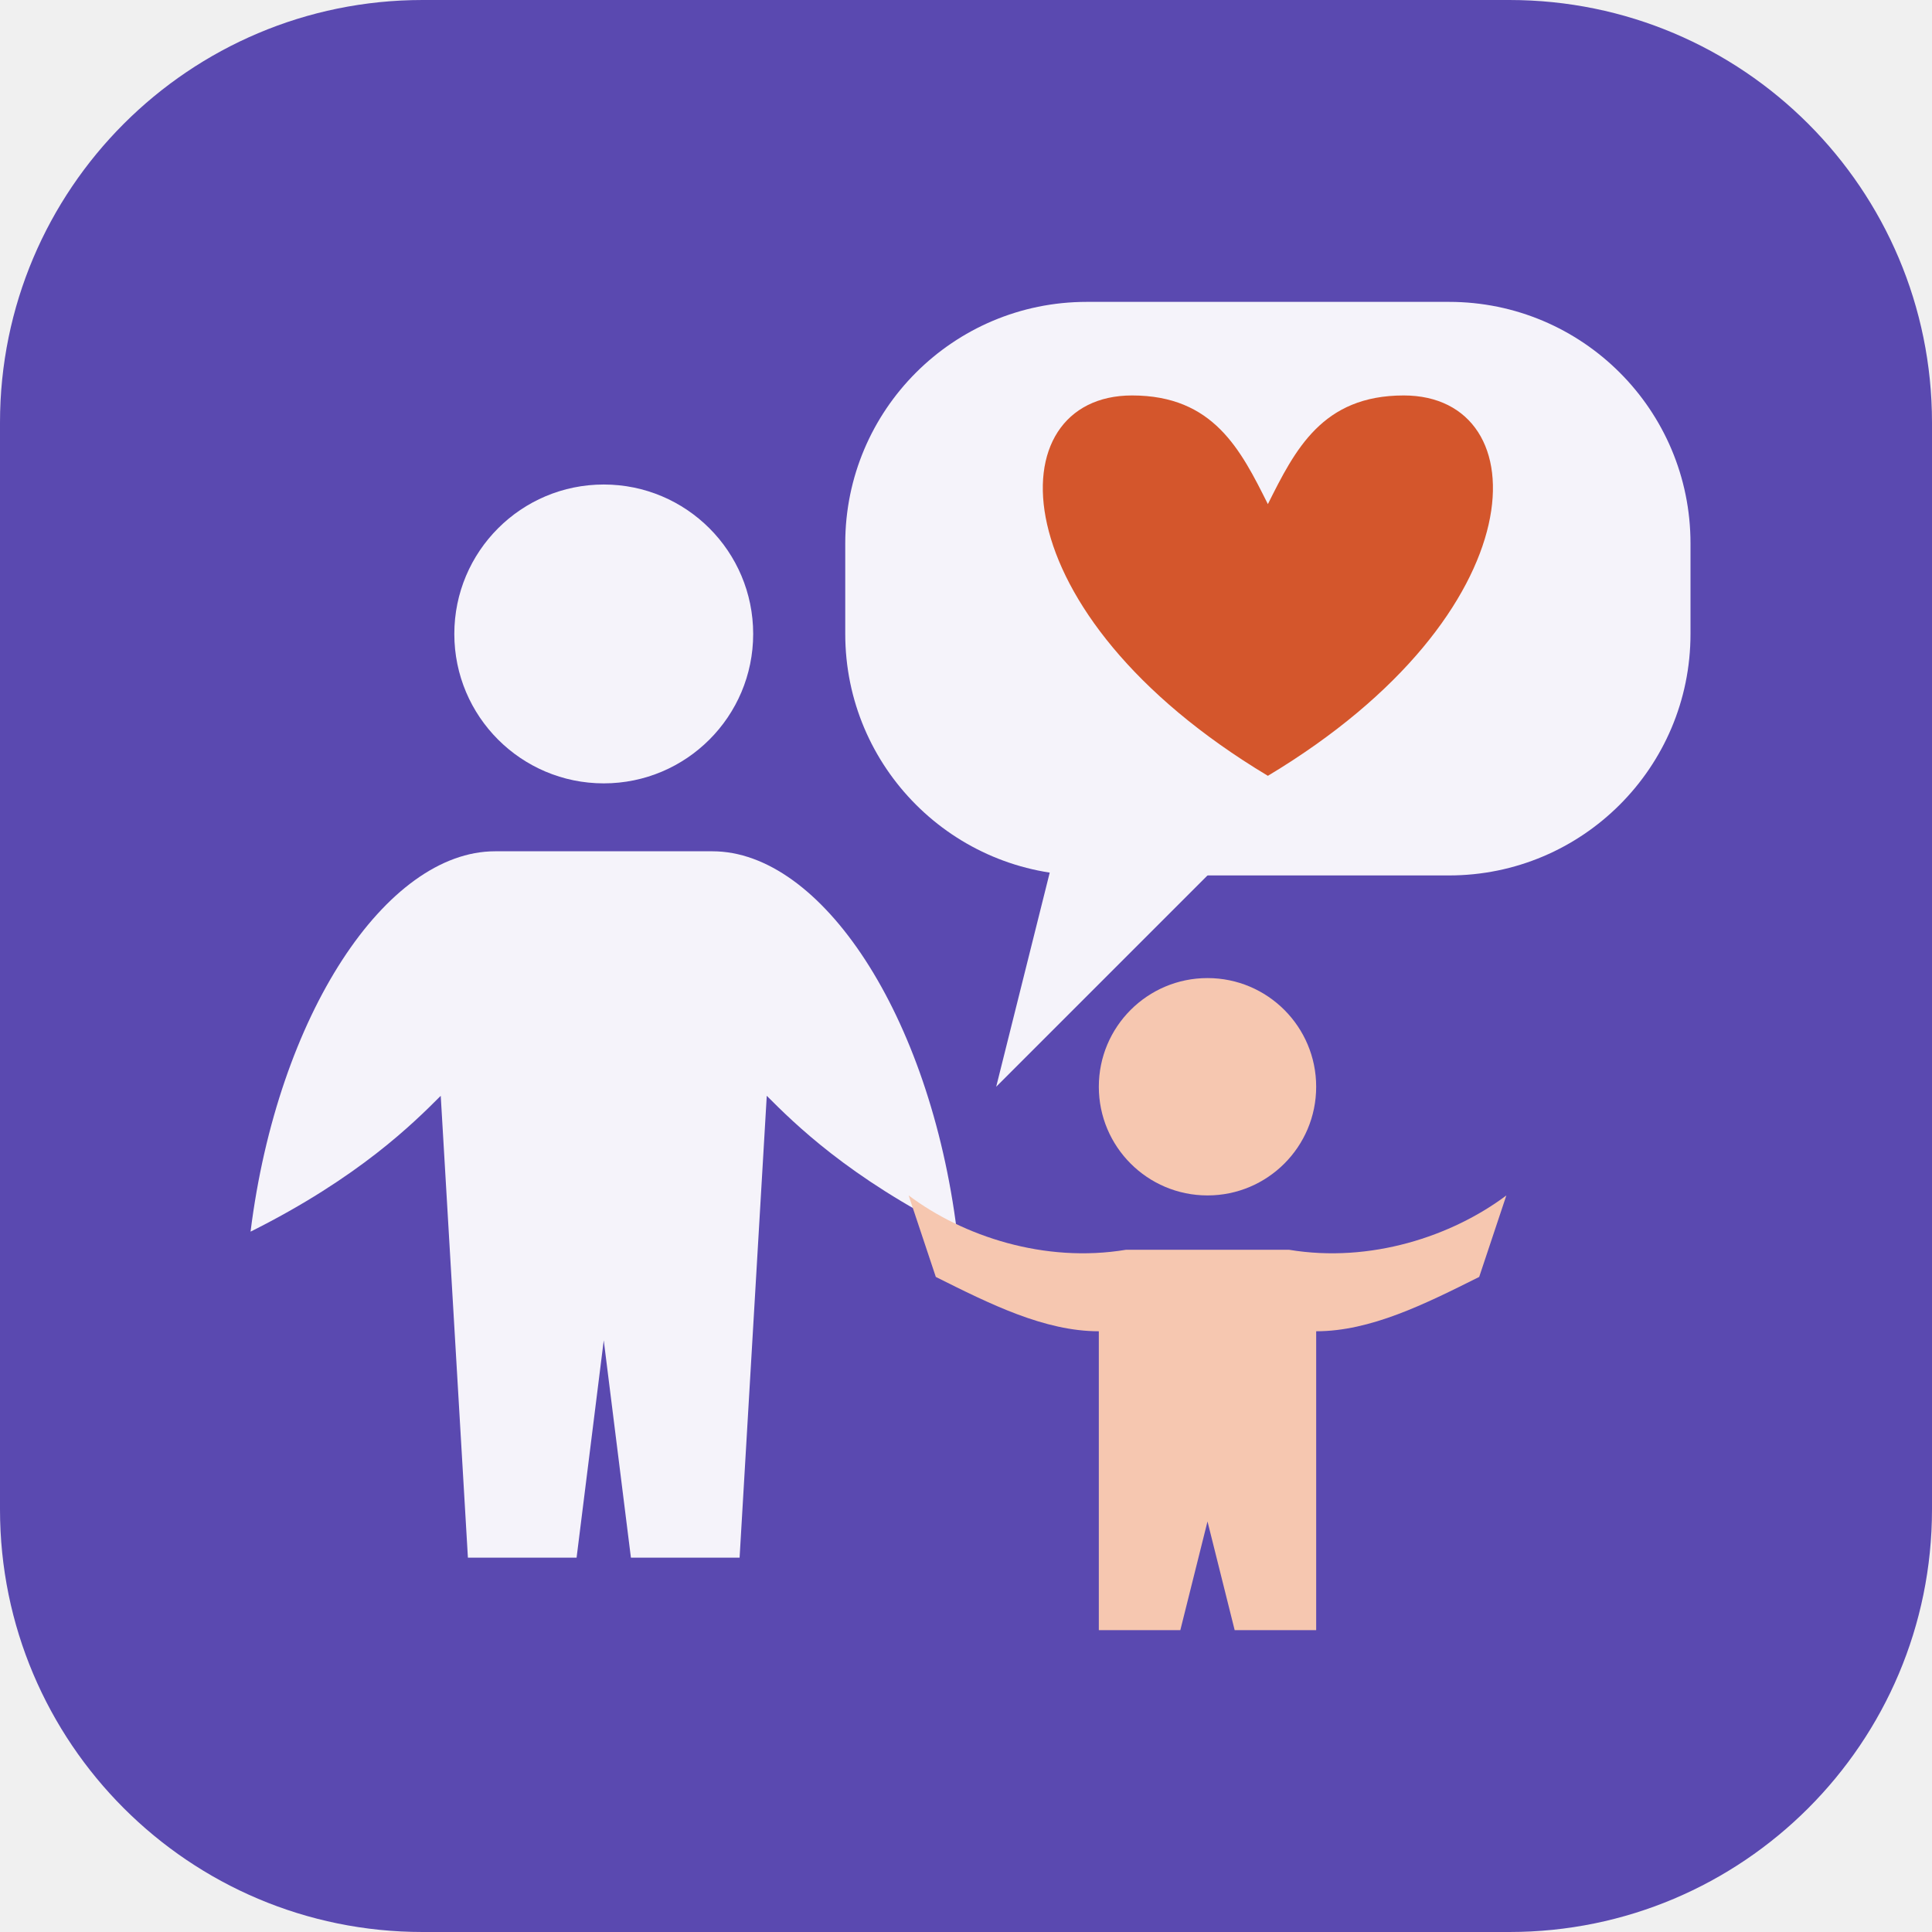
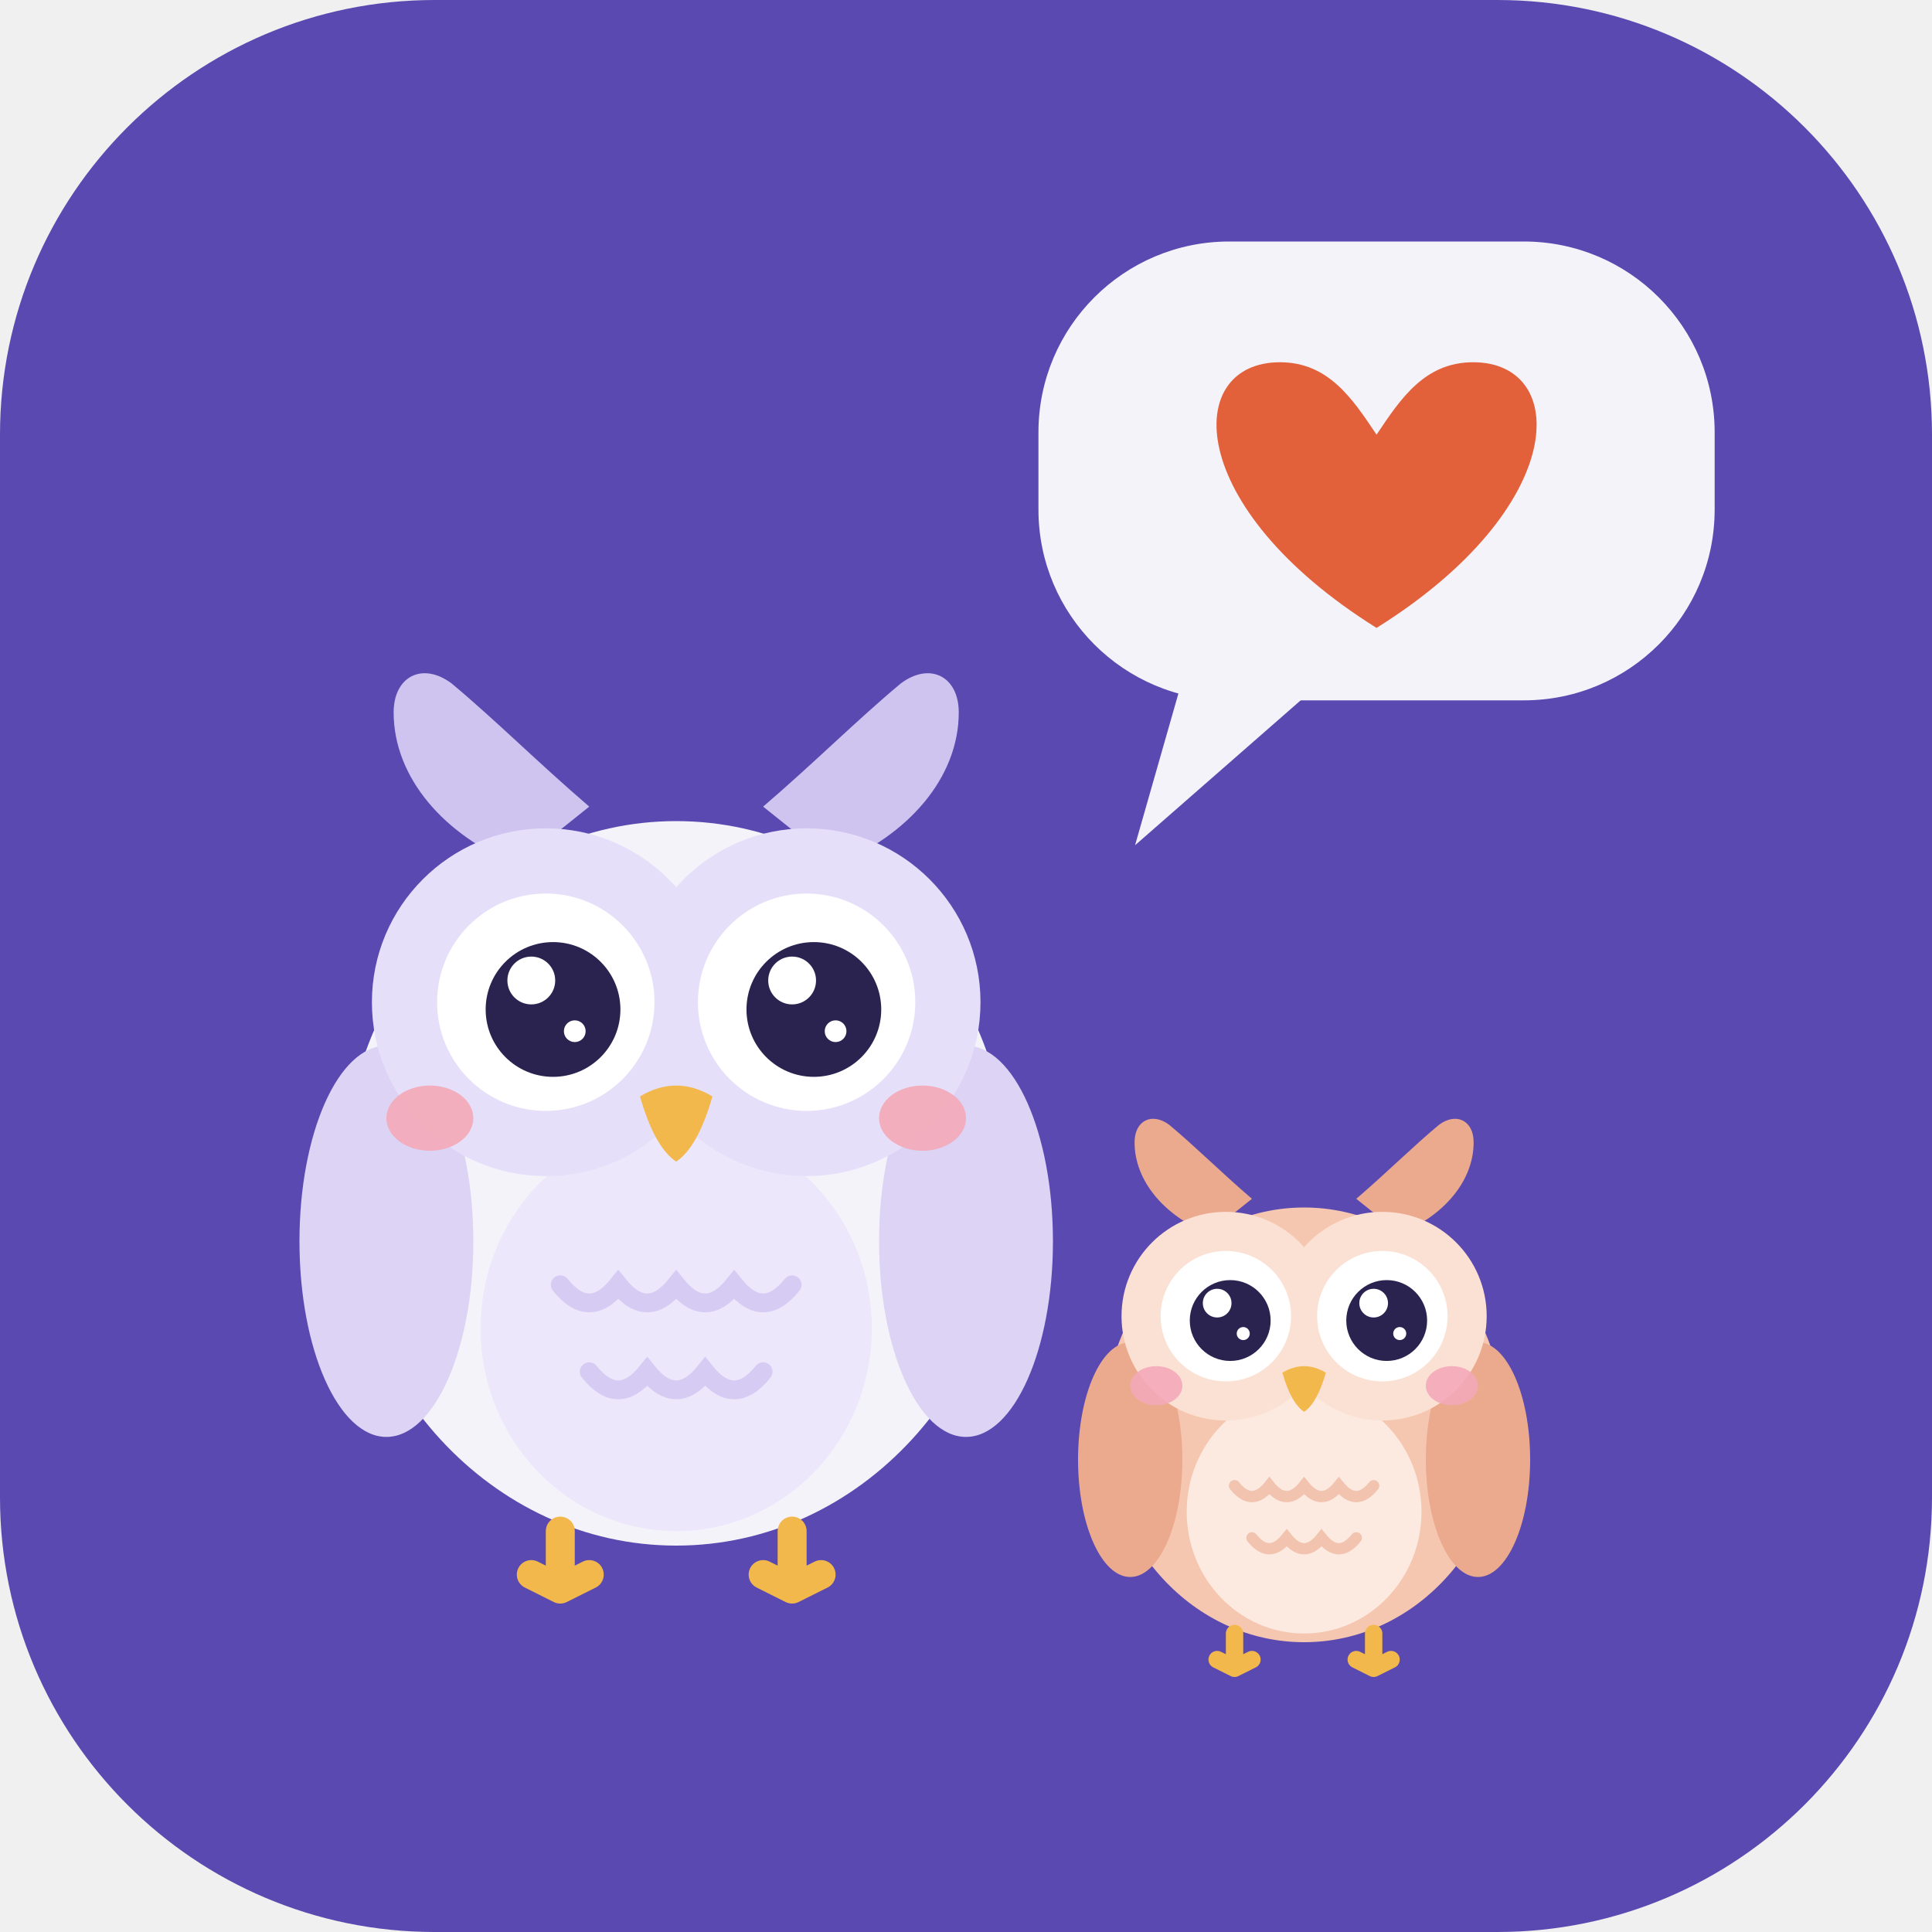
- <svg xmlns="http://www.w3.org/2000/svg" viewBox="0 0 64 64">
-   <rect width="64" height="64" rx="14" fill="#5a49b0" />
-   <g transform="translate(20 21) scale(.9)" fill="#f5f3fa">
-     <circle cx="0" cy="0" r="5.5" />
-     <path d="M-4 8C-8 8-12 14-13 22C-9 20-7 18-6 17L-5 34H-1L0 26L1 34H5L6 17C7 18 9 20 13 22C12 14 8 8 4 8Z" />
+ <svg xmlns="http://www.w3.org/2000/svg" viewBox="0 0 160 160">
+   <rect width="160" height="160" rx="36" fill="#5a49b0" />
+   <rect x="86" y="20" width="56" height="38" rx="15.8" fill="#F5F3FA" />
+   <path d="M98 56l-4 14 16-14z" fill="#F5F3FA" />
+   <g transform="translate(114 40)">
+     <path d="M0 12C-16 2-16-10-8-10c4 0 6 3 8 6 2-3 4-6 8-6 8 0 8 12-8 22z" fill="#E2603A" />
  </g>
-   <g transform="translate(40 36) scale(.9)" fill="#f6c7b0">
-     <circle cx="0" cy="0" r="4" />
-     <path d="M-3 6C-6 6.5-9 5.5-11 4L-10 7C-8 8-6 9-4 9L-4 20H-1L0 16L1 20H4L4 9C6 9 8 8 10 7L11 4C9 5.5 6 6.5 3 6Z" />
+   <g transform="translate(8 42.8) scale(0.6)">
+     <path d="M58 48C48 44 41 36 41 27c0-5 4-7 8-4 6 5 12 11 19 17z" fill="#CFC4F0" />
+     <g transform="translate(160 0) scale(-1 1)">
+       <path d="M58 48C48 44 41 36 41 27c0-5 4-7 8-4 6 5 12 11 19 17z" fill="#CFC4F0" />
+     </g>
+     <ellipse cx="80" cy="92" rx="46" ry="50" fill="#F5F3FA" />
+     <ellipse cx="80" cy="112" rx="27" ry="28" fill="#ECE7FB" />
+     <path d="M64 106q4 5 8 0q4 5 8 0q4 5 8 0q4 5 8 0M68 118q4 5 8 0q4 5 8 0q4 5 8 0" fill="none" stroke="#D6CCF3" stroke-width="2.6" stroke-linecap="round" />
+     <ellipse cx="40" cy="100" rx="12" ry="27" fill="#DCD3F5" />
+     <ellipse cx="120" cy="100" rx="12" ry="27" fill="#DCD3F5" />
+     <circle cx="62" cy="67" r="24" fill="#E6DFF9" />
+     <circle cx="98" cy="67" r="24" fill="#E6DFF9" />
+     <circle cx="62" cy="67" r="15" fill="#fff" />
+     <g>
+       <circle cx="63" cy="68" r="9.3" fill="#2A2350" />
+       <circle cx="60" cy="64" r="3.3" fill="#fff" />
+       <circle cx="66" cy="71" r="1.5" fill="#fff" />
+     </g>
+     <circle cx="98" cy="67" r="15" fill="#fff" />
+     <g>
+       <circle cx="99" cy="68" r="9.3" fill="#2A2350" />
+       <circle cx="96" cy="64" r="3.3" fill="#fff" />
+       <circle cx="102" cy="71" r="1.5" fill="#fff" />
+     </g>
+     <ellipse cx="46" cy="83" rx="6" ry="4.5" fill="#F4A8B8" opacity=".9" />
+     <ellipse cx="114" cy="83" rx="6" ry="4.5" fill="#F4A8B8" opacity=".9" />
+     <path d="M75 80q5-3 10 0q-2 7-5 9q-3-2-5-9z" fill="#F2B84B" />
+     <path d="M64 140v8m-4-2l4 2 4-2M96 140v8m-4-2l4 2 4-2" stroke="#F2B84B" stroke-width="4" stroke-linecap="round" stroke-linejoin="round" fill="none" />
  </g>
-   <rect x="28" y="10" width="28" height="19" rx="8" fill="#f5f3fa" />
-   <path d="M35 28L33 36L41 28Z" fill="#f5f3fa" />
-   <path transform="translate(42 18.500) scale(.9)" d="M0 8C-10 2-10-6-5-6C-2-6-1-4 0-2C1-4 2-6 5-6C10-6 10 2 0 8Z" fill="#d4562c" />
+   <g transform="translate(79.2 84.88) scale(0.36)">
+     <g>
+       <path d="M58 48C48 44 41 36 41 27c0-5 4-7 8-4 6 5 12 11 19 17z" fill="#EBAA8E" />
+       <g transform="translate(160 0) scale(-1 1)">
+         <path d="M58 48C48 44 41 36 41 27c0-5 4-7 8-4 6 5 12 11 19 17z" fill="#EBAA8E" />
+       </g>
+       <ellipse cx="80" cy="92" rx="46" ry="50" fill="#F6C7B0" />
+       <ellipse cx="80" cy="112" rx="27" ry="28" fill="#FCEAE1" />
+       <path d="M64 106q4 5 8 0q4 5 8 0q4 5 8 0q4 5 8 0M68 118q4 5 8 0q4 5 8 0q4 5 8 0" fill="none" stroke="#F2C3AE" stroke-width="2.6" stroke-linecap="round" />
+       <ellipse cx="40" cy="100" rx="12" ry="27" fill="#EBAA8E" />
+       <ellipse cx="120" cy="100" rx="12" ry="27" fill="#EBAA8E" />
+       <circle cx="62" cy="67" r="24" fill="#FBE1D4" />
+       <circle cx="98" cy="67" r="24" fill="#FBE1D4" />
+       <circle cx="62" cy="67" r="15" fill="#fff" />
+       <g>
+         <circle cx="63" cy="68" r="9.3" fill="#2A2350" />
+         <circle cx="60" cy="64" r="3.3" fill="#fff" />
+         <circle cx="66" cy="71" r="1.5" fill="#fff" />
+       </g>
+       <circle cx="98" cy="67" r="15" fill="#fff" />
+       <g>
+         <circle cx="99" cy="68" r="9.3" fill="#2A2350" />
+         <circle cx="96" cy="64" r="3.3" fill="#fff" />
+         <circle cx="102" cy="71" r="1.5" fill="#fff" />
+       </g>
+       <ellipse cx="46" cy="83" rx="6" ry="4.5" fill="#F4A8B8" opacity=".9" />
+       <ellipse cx="114" cy="83" rx="6" ry="4.5" fill="#F4A8B8" opacity=".9" />
+       <path d="M75 80q5-3 10 0q-2 7-5 9q-3-2-5-9z" fill="#F2B84B" />
+       <path d="M64 140v8m-4-2l4 2 4-2M96 140v8m-4-2l4 2 4-2" stroke="#F2B84B" stroke-width="4" stroke-linecap="round" stroke-linejoin="round" fill="none" />
+     </g>
+   </g>
</svg>
